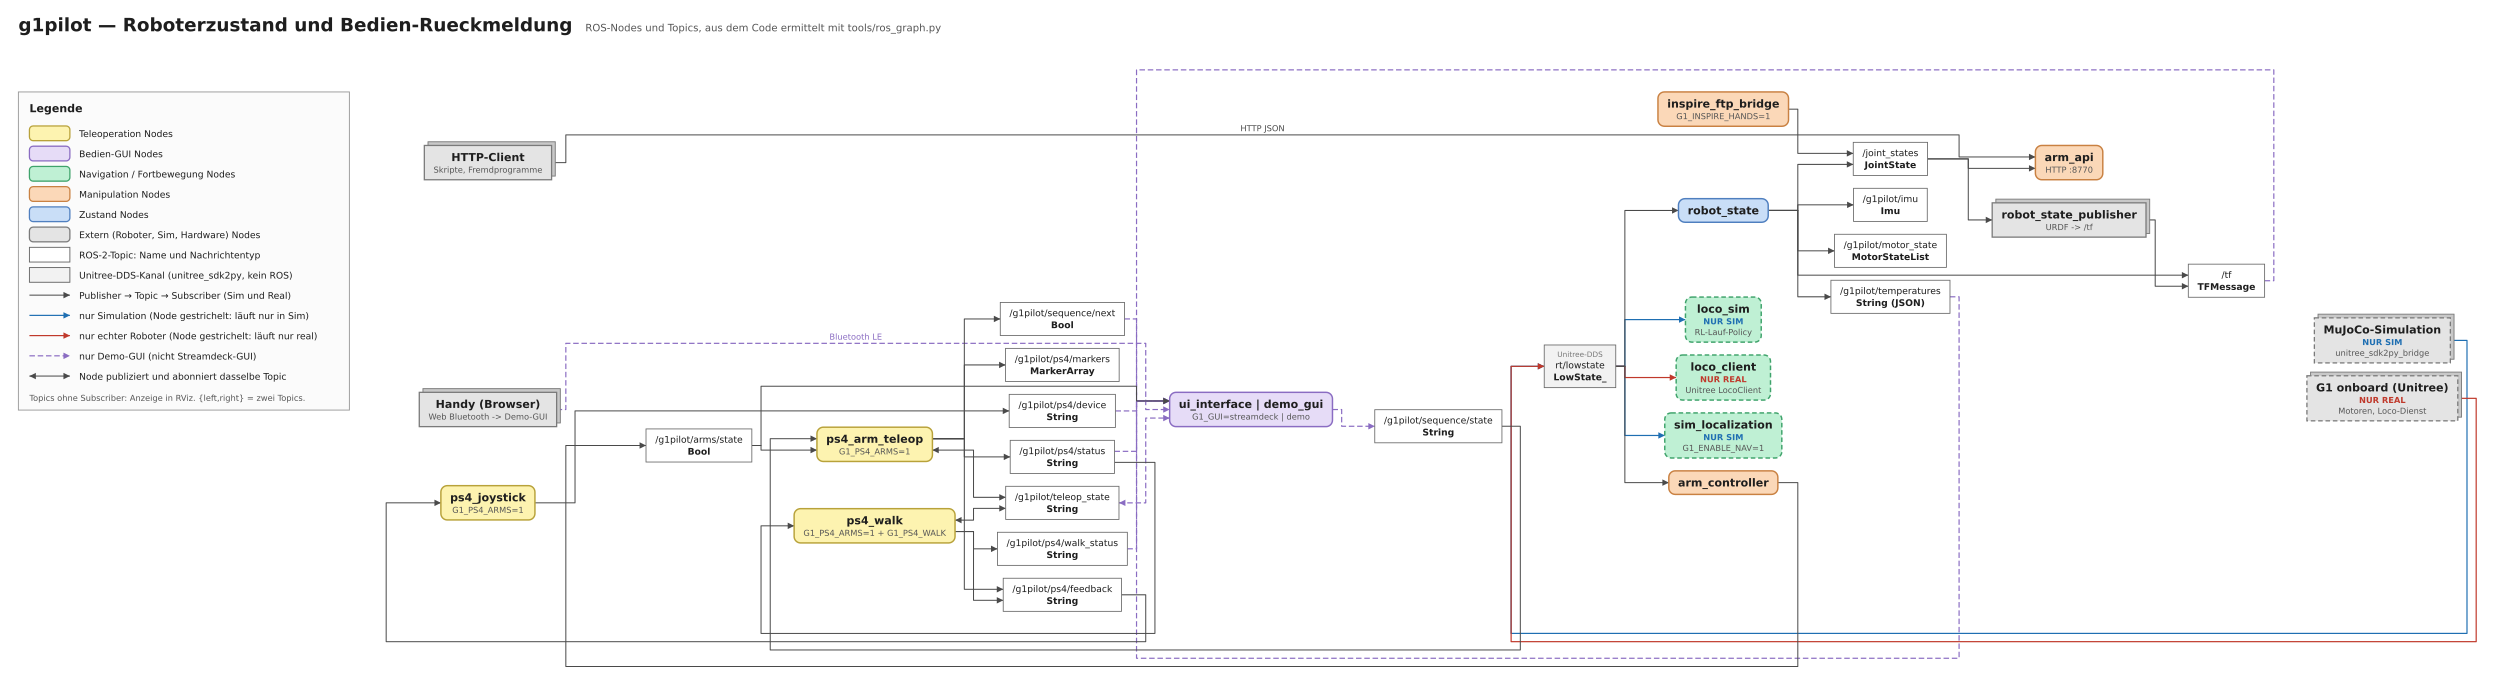
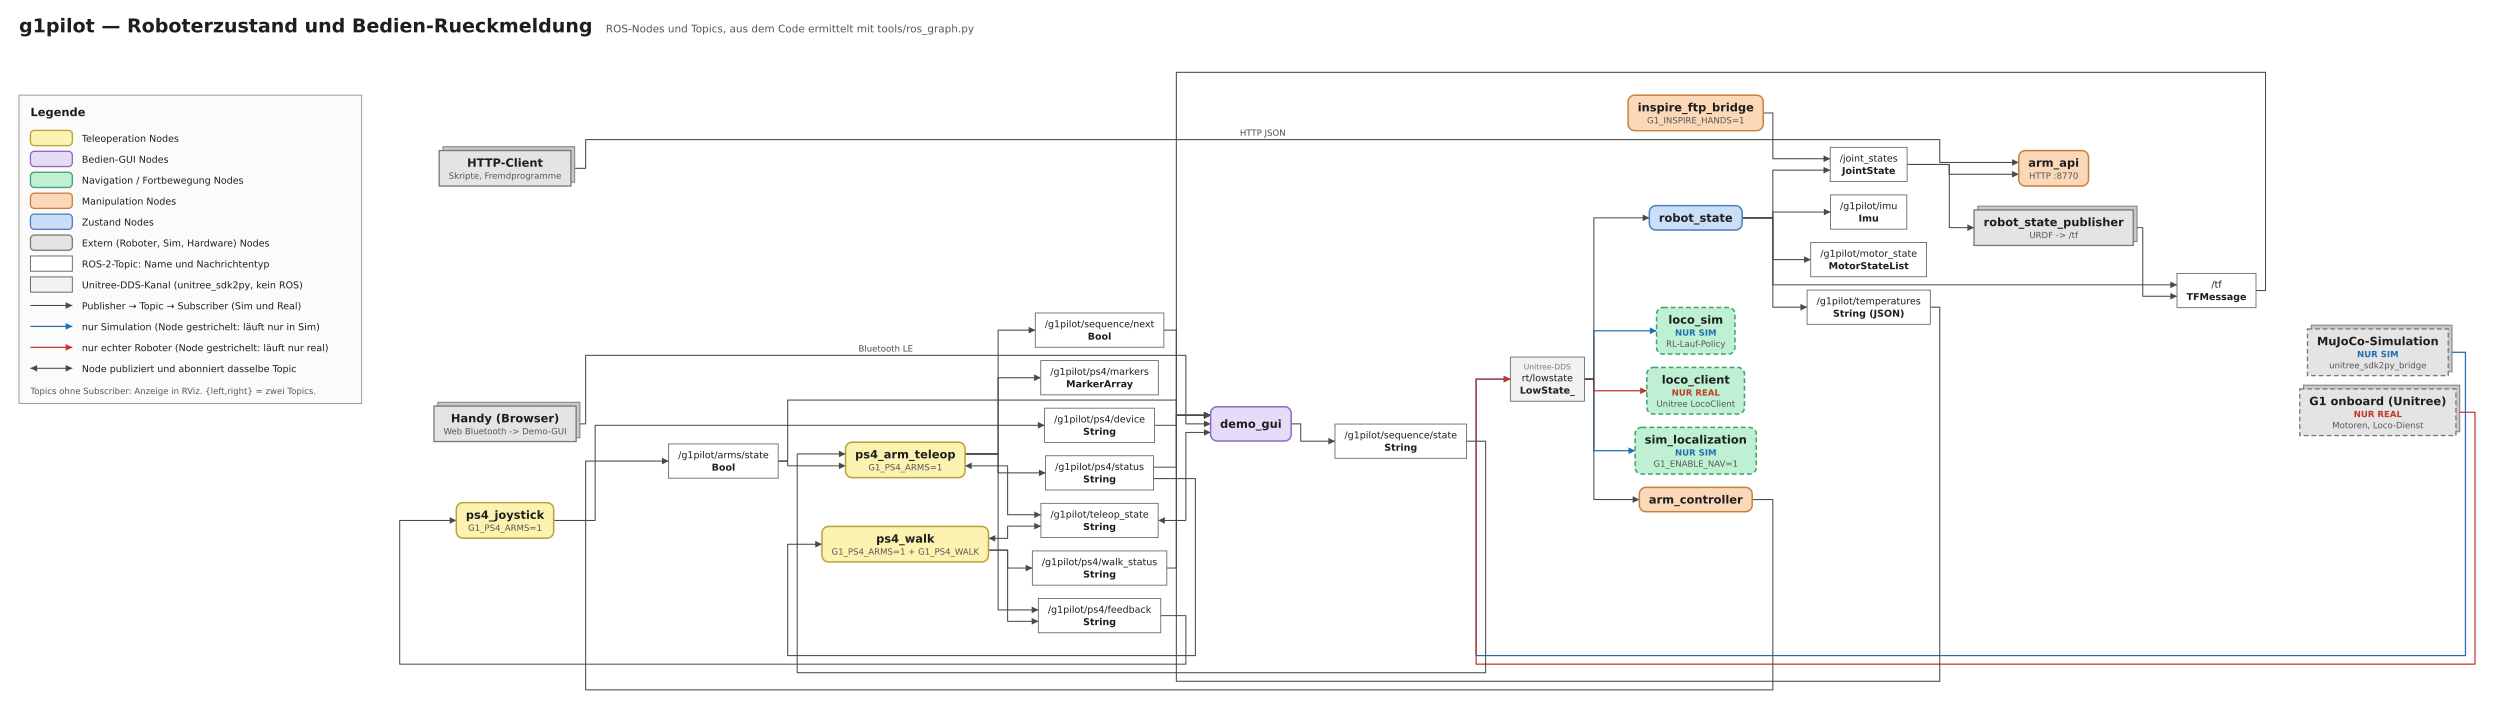
- <svg xmlns="http://www.w3.org/2000/svg" width="2719" height="745" viewBox="0 0 2719 745" font-family="DejaVu Sans, Verdana, Arial, sans-serif">
-   <rect width="2719" height="745" fill="#ffffff" />
+ <svg xmlns="http://www.w3.org/2000/svg" width="2627" height="745" viewBox="0 0 2627 745" font-family="DejaVu Sans, Verdana, Arial, sans-serif">
+   <rect width="2627" height="745" fill="#ffffff" />
  <text x="20.0" y="34.0" font-size="20" font-weight="bold" fill="#1e1e1e" text-anchor="start">g1pilot — Roboterzustand und Bedien-Rueckmeldung</text>
  <text x="636.6" y="34.0" font-size="11" fill="#555555" text-anchor="start">ROS-Nodes und Topics, aus dem Code ermittelt mit tools/ros_graph.py</text>
  <g transform="translate(20,100.0)">
-     <rect x="0" y="0" width="360" height="346" fill="#fbfbfb" stroke="#999999" />
+     <rect x="0" y="0" width="360" height="324" fill="#fbfbfb" stroke="#999999" />
    <text x="12.0" y="22.0" font-size="12" font-weight="bold" fill="#1e1e1e" text-anchor="start">Legende</text>
    <rect x="12" y="37.0" width="44" height="16" rx="4" fill="#fdf3b0" stroke="#b8a23a" stroke-width="1.4" />
    <text x="66.0" y="49.0" font-size="10" fill="#1e1e1e" text-anchor="start">Teleoperation Nodes</text>
    <rect x="12" y="59.0" width="44" height="16" rx="4" fill="#e6dcf7" stroke="#8a6cc2" stroke-width="1.4" />
    <text x="66.0" y="71.0" font-size="10" fill="#1e1e1e" text-anchor="start">Bedien-GUI Nodes</text>
    <rect x="12" y="81.0" width="44" height="16" rx="4" fill="#bff0d4" stroke="#3fa36b" stroke-width="1.4" />
    <text x="66.0" y="93.0" font-size="10" fill="#1e1e1e" text-anchor="start">Navigation / Fortbewegung Nodes</text>
    <rect x="12" y="103.0" width="44" height="16" rx="4" fill="#fbd8b8" stroke="#c98142" stroke-width="1.4" />
    <text x="66.0" y="115.0" font-size="10" fill="#1e1e1e" text-anchor="start">Manipulation Nodes</text>
    <rect x="12" y="125.0" width="44" height="16" rx="4" fill="#c9def7" stroke="#4f7fbf" stroke-width="1.4" />
    <text x="66.0" y="137.0" font-size="10" fill="#1e1e1e" text-anchor="start">Zustand Nodes</text>
    <rect x="12" y="147.0" width="44" height="16" rx="4" fill="#e4e4e4" stroke="#7a7a7a" stroke-width="1.4" />
    <text x="66.0" y="159.0" font-size="10" fill="#1e1e1e" text-anchor="start">Extern (Roboter, Sim, Hardware) Nodes</text>
    <rect x="12" y="169.0" width="44" height="16" fill="#ffffff" stroke="#666666" />
    <text x="66.0" y="181.0" font-size="10" fill="#1e1e1e" text-anchor="start">ROS-2-Topic: Name und Nachrichtentyp</text>
    <rect x="12" y="191.0" width="44" height="16" fill="#f2f2f2" stroke="#666666" />
    <text x="66.0" y="203.0" font-size="10" fill="#1e1e1e" text-anchor="start">Unitree-DDS-Kanal (unitree_sdk2py, kein ROS)</text>
    <path d="M12,221.0 L56,221.0" stroke="#4a4a4a" stroke-width="1.1" />
    <path d="M49.0,217.5 L56.0,221.0 L49.0,224.5 z" fill="#4a4a4a" />
    <text x="66.0" y="225.0" font-size="10" fill="#1e1e1e" text-anchor="start">Publisher → Topic → Subscriber (Sim und Real)</text>
    <path d="M12,243.0 L56,243.0" stroke="#1f6fb2" stroke-width="1.3" />
    <path d="M49.0,239.5 L56.0,243.0 L49.0,246.5 z" fill="#1f6fb2" />
    <text x="66.0" y="247.0" font-size="10" fill="#1e1e1e" text-anchor="start">nur Simulation (Node gestrichelt: läuft nur in Sim)</text>
    <path d="M12,265.0 L56,265.0" stroke="#c0392b" stroke-width="1.3" />
    <path d="M49.0,261.5 L56.0,265.0 L49.0,268.5 z" fill="#c0392b" />
    <text x="66.0" y="269.0" font-size="10" fill="#1e1e1e" text-anchor="start">nur echter Roboter (Node gestrichelt: läuft nur real)</text>
-     <path d="M12,287.0 L56,287.0" stroke="#8a6cc2" stroke-width="1.3" stroke-dasharray="6 3" />
-     <path d="M49.0,283.5 L56.0,287.0 L49.0,290.5 z" fill="#8a6cc2" />
-     <text x="66.0" y="291.0" font-size="10" fill="#1e1e1e" text-anchor="start">nur Demo-GUI (nicht Streamdeck-GUI)</text>
-     <path d="M12,309.0 L56,309.0" stroke="#4a4a4a" stroke-width="1.1" />
-     <path d="M49.0,305.5 L56.0,309.0 L49.0,312.5 z" fill="#4a4a4a" />
-     <path d="M19.0,305.5 L12.0,309.0 L19.0,312.5 z" fill="#4a4a4a" />
-     <text x="66.0" y="313.0" font-size="10" fill="#1e1e1e" text-anchor="start">Node publiziert und abonniert dasselbe Topic</text>
-     <text x="12.0" y="336.0" font-size="9" fill="#555555" text-anchor="start">Topics ohne Subscriber: Anzeige in RViz. {left,right} = zwei Topics.</text>
+     <path d="M12,287.0 L56,287.0" stroke="#4a4a4a" stroke-width="1.1" />
+     <path d="M49.0,283.5 L56.0,287.0 L49.0,290.5 z" fill="#4a4a4a" />
+     <path d="M19.0,283.5 L12.0,287.0 L19.0,290.5 z" fill="#4a4a4a" />
+     <text x="66.0" y="291.0" font-size="10" fill="#1e1e1e" text-anchor="start">Node publiziert und abonniert dasselbe Topic</text>
+     <text x="12.0" y="314.0" font-size="9" fill="#555555" text-anchor="start">Topics ohne Subscriber: Anzeige in RViz. {left,right} = zwei Topics.</text>
  </g>
  <g transform="translate(20,100.0)">
-     <path d="M2443.0,205.3 L2453.0,205.3 L2453.0,-24.0 L1216.1,-24.0 L1216.1,336.1 L1252.1,336.1" fill="none" stroke="#8a6cc2" stroke-width="1.3" stroke-dasharray="6 3" stroke-linejoin="round" />
-     <path d="M1245.1,332.6 L1252.1,336.1 L1245.1,339.6 z" fill="#8a6cc2" />
-     <path d="M2100.7,222.8 L2110.7,222.8 L2110.7,615.9 L1216.1,615.9 L1216.1,336.1 L1252.1,336.1" fill="none" stroke="#8a6cc2" stroke-width="1.3" stroke-dasharray="6 3" stroke-linejoin="round" />
-     <path d="M1245.1,332.6 L1252.1,336.1 L1245.1,339.6 z" fill="#8a6cc2" />
-     <path d="M1193.2,346.9 L1216.1,346.9 L1216.1,336.1 L1252.1,336.1" fill="none" stroke="#8a6cc2" stroke-width="1.3" stroke-dasharray="6 3" stroke-linejoin="round" />
-     <path d="M1245.1,332.6 L1252.1,336.1 L1245.1,339.6 z" fill="#8a6cc2" />
-     <path d="M1192.1,390.9 L1216.1,390.9 L1216.1,336.1 L1252.1,336.1" fill="none" stroke="#8a6cc2" stroke-width="1.3" stroke-dasharray="6 3" stroke-linejoin="round" />
-     <path d="M1245.1,332.6 L1252.1,336.1 L1245.1,339.6 z" fill="#8a6cc2" />
-     <path d="M1206.1,496.9 L1216.1,496.9 L1216.1,336.1 L1252.1,336.1" fill="none" stroke="#8a6cc2" stroke-width="1.3" stroke-dasharray="6 3" stroke-linejoin="round" />
-     <path d="M1245.1,332.6 L1252.1,336.1 L1245.1,339.6 z" fill="#8a6cc2" />
-     <path d="M1197.0,446.9 L1226.1,446.9 L1226.1,354.7 L1252.1,354.7" fill="none" stroke="#8a6cc2" stroke-width="1.3" stroke-dasharray="6 3" stroke-linejoin="round" />
-     <path d="M1245.1,351.2 L1252.1,354.7 L1245.1,358.2 z" fill="#8a6cc2" />
-     <path d="M1204.0,443.4 L1197.0,446.9 L1204.0,450.4 z" fill="#8a6cc2" />
-     <path d="M1203.0,246.9 L1216.1,246.9 L1216.1,336.1 L1252.1,336.1" fill="none" stroke="#8a6cc2" stroke-width="1.3" stroke-dasharray="6 3" stroke-linejoin="round" />
-     <path d="M1245.1,332.6 L1252.1,336.1 L1245.1,339.6 z" fill="#8a6cc2" />
-     <path d="M1429.2,345.4 L1439.2,345.4 L1439.2,363.6 L1475.2,363.6" fill="none" stroke="#8a6cc2" stroke-width="1.3" stroke-dasharray="6 3" stroke-linejoin="round" />
-     <path d="M1468.2,360.1 L1475.2,363.6 L1468.2,367.1 z" fill="#8a6cc2" />
-     <path d="M585.4,345.4 L595.4,345.4 L595.4,273.4 L1226.1,273.4 L1226.1,345.4 L1252.1,345.4" fill="none" stroke="#8a6cc2" stroke-width="1.3" stroke-dasharray="6 3" stroke-linejoin="round" />
-     <path d="M1245.1,341.9 L1252.1,345.4 L1245.1,348.9 z" fill="#8a6cc2" />
-     <text x="910.7" y="269.4" font-size="9" fill="#8a6cc2" text-anchor="middle">Bluetooth LE</text>
-     <path d="M2645.0,270.2 L2663.1,270.2 L2663.1,588.9 L1623.5,588.9 L1623.5,298.4 L1659.5,298.4" fill="none" stroke="#1f6fb2" stroke-width="1.3" stroke-linejoin="round" />
-     <path d="M1652.5,294.9 L1659.5,298.4 L1652.5,301.9 z" fill="#1f6fb2" />
-     <path d="M1737.2,298.4 L1747.2,298.4 L1747.2,247.6 L1813.1,247.6" fill="none" stroke="#1f6fb2" stroke-width="1.3" stroke-linejoin="round" />
-     <path d="M1806.1,244.1 L1813.1,247.6 L1806.1,251.1 z" fill="#1f6fb2" />
-     <path d="M1737.2,298.4 L1747.2,298.4 L1747.2,373.6 L1790.6,373.6" fill="none" stroke="#1f6fb2" stroke-width="1.3" stroke-linejoin="round" />
-     <path d="M1783.6,370.1 L1790.6,373.6 L1783.6,377.1 z" fill="#1f6fb2" />
-     <path d="M2653.1,333.2 L2673.1,333.2 L2673.1,597.9 L1623.5,597.9 L1623.5,298.4 L1659.5,298.4" fill="none" stroke="#c0392b" stroke-width="1.3" stroke-linejoin="round" />
-     <path d="M1652.5,294.9 L1659.5,298.4 L1652.5,301.9 z" fill="#c0392b" />
-     <path d="M1737.2,298.4 L1747.2,298.4 L1747.2,310.6 L1803.0,310.6" fill="none" stroke="#c0392b" stroke-width="1.3" stroke-linejoin="round" />
-     <path d="M1796.0,307.1 L1803.0,310.6 L1796.0,314.1 z" fill="#c0392b" />
-     <path d="M1737.2,298.4 L1747.2,298.4 L1747.2,128.9 L1805.5,128.9" fill="none" stroke="#4a4a4a" stroke-width="1.1" stroke-linejoin="round" />
-     <path d="M1798.5,125.4 L1805.5,128.9 L1798.5,132.4 z" fill="#4a4a4a" />
-     <path d="M1737.2,298.4 L1747.2,298.4 L1747.2,424.9 L1795.0,424.9" fill="none" stroke="#4a4a4a" stroke-width="1.1" stroke-linejoin="round" />
-     <path d="M1788.0,421.4 L1795.0,424.9 L1788.0,428.4 z" fill="#4a4a4a" />
-     <path d="M1903.1,128.9 L1935.3,128.9 L1935.3,78.8 L1995.6,78.8" fill="none" stroke="#4a4a4a" stroke-width="1.1" stroke-linejoin="round" />
-     <path d="M1988.6,75.3 L1995.6,78.8 L1988.6,82.3 z" fill="#4a4a4a" />
-     <path d="M1925.3,18.7 L1935.3,18.7 L1935.3,66.8 L1995.6,66.8" fill="none" stroke="#4a4a4a" stroke-width="1.1" stroke-linejoin="round" />
-     <path d="M1988.6,63.3 L1995.6,66.8 L1988.6,70.3 z" fill="#4a4a4a" />
-     <path d="M2076.4,72.8 L2120.7,72.8 L2120.7,83.1 L2193.7,83.1" fill="none" stroke="#4a4a4a" stroke-width="1.1" stroke-linejoin="round" />
-     <path d="M2186.7,79.6 L2193.7,83.1 L2186.7,86.6 z" fill="#4a4a4a" />
-     <path d="M2076.4,72.8 L2120.7,72.8 L2120.7,139.2 L2146.7,139.2" fill="none" stroke="#4a4a4a" stroke-width="1.1" stroke-linejoin="round" />
-     <path d="M2139.7,135.7 L2146.7,139.2 L2139.7,142.7 z" fill="#4a4a4a" />
-     <path d="M1903.1,128.9 L1935.3,128.9 L1935.3,199.3 L2334.0,199.3 L2334.0,199.3 L2360.0,199.3" fill="none" stroke="#4a4a4a" stroke-width="1.1" stroke-linejoin="round" />
-     <path d="M2353.0,195.8 L2360.0,199.3 L2353.0,202.8 z" fill="#4a4a4a" />
-     <path d="M2314.0,139.2 L2324.0,139.2 L2324.0,211.3 L2360.0,211.3" fill="none" stroke="#4a4a4a" stroke-width="1.1" stroke-linejoin="round" />
-     <path d="M2353.0,207.8 L2360.0,211.3 L2353.0,214.8 z" fill="#4a4a4a" />
-     <path d="M1903.1,128.9 L1935.3,128.9 L1935.3,122.8 L1995.9,122.8" fill="none" stroke="#4a4a4a" stroke-width="1.1" stroke-linejoin="round" />
-     <path d="M1988.9,119.3 L1995.9,122.8 L1988.9,126.3 z" fill="#4a4a4a" />
-     <path d="M1903.1,128.9 L1935.3,128.9 L1935.3,172.8 L1975.2,172.8" fill="none" stroke="#4a4a4a" stroke-width="1.1" stroke-linejoin="round" />
-     <path d="M1968.2,169.3 L1975.2,172.8 L1968.2,176.3 z" fill="#4a4a4a" />
-     <path d="M1903.1,128.9 L1935.3,128.9 L1935.3,222.8 L1971.3,222.8" fill="none" stroke="#4a4a4a" stroke-width="1.1" stroke-linejoin="round" />
-     <path d="M1964.3,219.3 L1971.3,222.8 L1964.3,226.3 z" fill="#4a4a4a" />
-     <path d="M1913.6,424.9 L1935.3,424.9 L1935.3,624.9 L595.4,624.9 L595.4,384.5 L682.6,384.5" fill="none" stroke="#4a4a4a" stroke-width="1.1" stroke-linejoin="round" />
+     <path d="M2552.6,270.2 L2570.7,270.2 L2570.7,588.9 L1531.1,588.9 L1531.1,298.4 L1567.1,298.4" fill="none" stroke="#1f6fb2" stroke-width="1.3" stroke-linejoin="round" />
+     <path d="M1560.1,294.9 L1567.1,298.4 L1560.1,301.9 z" fill="#1f6fb2" />
+     <path d="M1644.8,298.4 L1654.8,298.4 L1654.8,247.6 L1720.7,247.6" fill="none" stroke="#1f6fb2" stroke-width="1.3" stroke-linejoin="round" />
+     <path d="M1713.7,244.1 L1720.7,247.6 L1713.7,251.1 z" fill="#1f6fb2" />
+     <path d="M1644.8,298.4 L1654.8,298.4 L1654.8,373.6 L1698.2,373.6" fill="none" stroke="#1f6fb2" stroke-width="1.3" stroke-linejoin="round" />
+     <path d="M1691.2,370.1 L1698.2,373.6 L1691.2,377.1 z" fill="#1f6fb2" />
+     <path d="M2560.7,333.2 L2580.7,333.2 L2580.7,597.9 L1531.1,597.9 L1531.1,298.4 L1567.1,298.4" fill="none" stroke="#c0392b" stroke-width="1.3" stroke-linejoin="round" />
+     <path d="M1560.1,294.9 L1567.1,298.4 L1560.1,301.9 z" fill="#c0392b" />
+     <path d="M1644.8,298.4 L1654.8,298.4 L1654.8,310.6 L1710.5,310.6" fill="none" stroke="#c0392b" stroke-width="1.3" stroke-linejoin="round" />
+     <path d="M1703.5,307.1 L1710.5,310.6 L1703.5,314.1 z" fill="#c0392b" />
+     <path d="M1644.8,298.4 L1654.8,298.4 L1654.8,128.9 L1713.1,128.9" fill="none" stroke="#4a4a4a" stroke-width="1.1" stroke-linejoin="round" />
+     <path d="M1706.1,125.4 L1713.1,128.9 L1706.1,132.4 z" fill="#4a4a4a" />
+     <path d="M1644.8,298.4 L1654.8,298.4 L1654.8,424.9 L1702.6,424.9" fill="none" stroke="#4a4a4a" stroke-width="1.1" stroke-linejoin="round" />
+     <path d="M1695.6,421.4 L1702.6,424.9 L1695.6,428.4 z" fill="#4a4a4a" />
+     <path d="M1810.6,128.9 L1842.9,128.9 L1842.9,78.8 L1903.2,78.8" fill="none" stroke="#4a4a4a" stroke-width="1.1" stroke-linejoin="round" />
+     <path d="M1896.2,75.3 L1903.2,78.8 L1896.2,82.3 z" fill="#4a4a4a" />
+     <path d="M1832.9,18.7 L1842.9,18.7 L1842.9,66.8 L1903.2,66.8" fill="none" stroke="#4a4a4a" stroke-width="1.1" stroke-linejoin="round" />
+     <path d="M1896.2,63.3 L1903.2,66.8 L1896.2,70.3 z" fill="#4a4a4a" />
+     <path d="M1984.0,72.8 L2028.3,72.8 L2028.3,83.1 L2101.3,83.1" fill="none" stroke="#4a4a4a" stroke-width="1.1" stroke-linejoin="round" />
+     <path d="M2094.3,79.6 L2101.3,83.1 L2094.3,86.6 z" fill="#4a4a4a" />
+     <path d="M1984.0,72.8 L2028.3,72.8 L2028.3,139.2 L2054.3,139.2" fill="none" stroke="#4a4a4a" stroke-width="1.1" stroke-linejoin="round" />
+     <path d="M2047.3,135.7 L2054.3,139.2 L2047.3,142.7 z" fill="#4a4a4a" />
+     <path d="M1810.6,128.9 L1842.9,128.9 L1842.9,199.3 L2241.6,199.3 L2241.6,199.3 L2267.6,199.3" fill="none" stroke="#4a4a4a" stroke-width="1.1" stroke-linejoin="round" />
+     <path d="M2260.6,195.8 L2267.6,199.3 L2260.6,202.8 z" fill="#4a4a4a" />
+     <path d="M2221.6,139.2 L2231.6,139.2 L2231.6,211.3 L2267.6,211.3" fill="none" stroke="#4a4a4a" stroke-width="1.1" stroke-linejoin="round" />
+     <path d="M2260.6,207.8 L2267.6,211.3 L2260.6,214.8 z" fill="#4a4a4a" />
+     <path d="M2350.6,205.3 L2360.6,205.3 L2360.6,-24.0 L1216.1,-24.0 L1216.1,336.4 L1252.1,336.4" fill="none" stroke="#4a4a4a" stroke-width="1.1" stroke-linejoin="round" />
+     <path d="M1245.1,332.9 L1252.1,336.4 L1245.1,339.9 z" fill="#4a4a4a" />
+     <path d="M1810.6,128.9 L1842.9,128.9 L1842.9,122.8 L1903.5,122.8" fill="none" stroke="#4a4a4a" stroke-width="1.1" stroke-linejoin="round" />
+     <path d="M1896.5,119.3 L1903.5,122.8 L1896.5,126.3 z" fill="#4a4a4a" />
+     <path d="M1810.6,128.9 L1842.9,128.9 L1842.9,172.8 L1882.7,172.8" fill="none" stroke="#4a4a4a" stroke-width="1.1" stroke-linejoin="round" />
+     <path d="M1875.7,169.3 L1882.7,172.8 L1875.7,176.3 z" fill="#4a4a4a" />
+     <path d="M1810.6,128.9 L1842.9,128.9 L1842.9,222.8 L1878.9,222.8" fill="none" stroke="#4a4a4a" stroke-width="1.1" stroke-linejoin="round" />
+     <path d="M1871.9,219.3 L1878.9,222.8 L1871.9,226.3 z" fill="#4a4a4a" />
+     <path d="M2008.3,222.8 L2018.3,222.8 L2018.3,615.9 L1216.1,615.9 L1216.1,336.4 L1252.1,336.4" fill="none" stroke="#4a4a4a" stroke-width="1.1" stroke-linejoin="round" />
+     <path d="M1245.1,332.9 L1252.1,336.4 L1245.1,339.9 z" fill="#4a4a4a" />
+     <path d="M1821.2,424.9 L1842.9,424.9 L1842.9,624.9 L595.4,624.9 L595.4,384.5 L682.6,384.5" fill="none" stroke="#4a4a4a" stroke-width="1.1" stroke-linejoin="round" />
    <path d="M675.6,381.0 L682.6,384.5 L675.6,388.0 z" fill="#4a4a4a" />
    <path d="M797.7,384.5 L807.7,384.5 L807.7,389.5 L868.5,389.5" fill="none" stroke="#4a4a4a" stroke-width="1.1" stroke-linejoin="round" />
    <path d="M861.5,386.0 L868.5,389.5 L861.5,393.0 z" fill="#4a4a4a" />
-     <path d="M797.7,384.5 L807.7,384.5 L807.7,320.1 L1216.1,320.1 L1216.1,336.1 L1252.1,336.1" fill="none" stroke="#4a4a4a" stroke-width="1.1" stroke-linejoin="round" />
-     <path d="M1245.1,332.6 L1252.1,336.1 L1245.1,339.6 z" fill="#4a4a4a" />
-     <path d="M994.0,377.1 L1028.8,377.1 L1028.8,540.9 L1071.1,540.9" fill="none" stroke="#4a4a4a" stroke-width="1.1" stroke-linejoin="round" />
+     <path d="M797.7,384.5 L807.7,384.5 L807.7,320.4 L1216.1,320.4 L1216.1,336.4 L1252.1,336.4" fill="none" stroke="#4a4a4a" stroke-width="1.1" stroke-linejoin="round" />
+     <path d="M1245.1,332.9 L1252.1,336.4 L1245.1,339.9 z" fill="#4a4a4a" />
+     <path d="M994.0,377.0 L1028.8,377.0 L1028.8,540.9 L1071.1,540.9" fill="none" stroke="#4a4a4a" stroke-width="1.1" stroke-linejoin="round" />
    <path d="M1064.1,537.4 L1071.1,540.9 L1064.1,544.4 z" fill="#4a4a4a" />
    <path d="M1018.8,478.1 L1038.8,478.1 L1038.8,552.9 L1071.1,552.9" fill="none" stroke="#4a4a4a" stroke-width="1.1" stroke-linejoin="round" />
    <path d="M1064.1,549.4 L1071.1,552.9 L1064.1,556.4 z" fill="#4a4a4a" />
    <path d="M1199.7,546.9 L1226.1,546.9 L1226.1,597.9 L400.0,597.9 L400.0,446.9 L459.5,446.9" fill="none" stroke="#4a4a4a" stroke-width="1.1" stroke-linejoin="round" />
    <path d="M452.5,443.4 L459.5,446.9 L452.5,450.4 z" fill="#4a4a4a" />
    <path d="M561.9,446.9 L605.4,446.9 L605.4,346.9 L1038.8,346.9 L1038.8,346.9 L1077.6,346.9" fill="none" stroke="#4a4a4a" stroke-width="1.1" stroke-linejoin="round" />
    <path d="M1070.6,343.4 L1077.6,346.9 L1070.6,350.4 z" fill="#4a4a4a" />
-     <path d="M994.0,377.1 L1028.8,377.1 L1028.8,396.9 L1078.7,396.9" fill="none" stroke="#4a4a4a" stroke-width="1.1" stroke-linejoin="round" />
+     <path d="M1193.2,346.9 L1216.1,346.9 L1216.1,336.4 L1252.1,336.4" fill="none" stroke="#4a4a4a" stroke-width="1.1" stroke-linejoin="round" />
+     <path d="M1245.1,332.9 L1252.1,336.4 L1245.1,339.9 z" fill="#4a4a4a" />
+     <path d="M994.0,377.0 L1028.8,377.0 L1028.8,396.9 L1078.7,396.9" fill="none" stroke="#4a4a4a" stroke-width="1.1" stroke-linejoin="round" />
    <path d="M1071.7,393.4 L1078.7,396.9 L1071.7,400.4 z" fill="#4a4a4a" />
    <path d="M1192.1,402.9 L1236.1,402.9 L1236.1,588.9 L807.7,588.9 L807.7,471.9 L843.7,471.9" fill="none" stroke="#4a4a4a" stroke-width="1.1" stroke-linejoin="round" />
    <path d="M836.7,468.4 L843.7,471.9 L836.7,475.4 z" fill="#4a4a4a" />
+     <path d="M1192.1,390.9 L1216.1,390.9 L1216.1,336.4 L1252.1,336.4" fill="none" stroke="#4a4a4a" stroke-width="1.1" stroke-linejoin="round" />
+     <path d="M1245.1,332.9 L1252.1,336.4 L1245.1,339.9 z" fill="#4a4a4a" />
    <path d="M1018.8,478.1 L1038.8,478.1 L1038.8,496.9 L1064.8,496.9" fill="none" stroke="#4a4a4a" stroke-width="1.1" stroke-linejoin="round" />
    <path d="M1057.8,493.4 L1064.8,496.9 L1057.8,500.4 z" fill="#4a4a4a" />
-     <path d="M994.0,377.1 L1028.8,377.1 L1028.8,296.9 L1073.6,296.9" fill="none" stroke="#4a4a4a" stroke-width="1.1" stroke-linejoin="round" />
+     <path d="M1206.1,496.9 L1216.1,496.9 L1216.1,336.4 L1252.1,336.4" fill="none" stroke="#4a4a4a" stroke-width="1.1" stroke-linejoin="round" />
+     <path d="M1245.1,332.9 L1252.1,336.4 L1245.1,339.9 z" fill="#4a4a4a" />
+     <path d="M994.0,377.0 L1028.8,377.0 L1028.8,296.9 L1073.6,296.9" fill="none" stroke="#4a4a4a" stroke-width="1.1" stroke-linejoin="round" />
    <path d="M1066.6,293.4 L1073.6,296.9 L1066.6,300.4 z" fill="#4a4a4a" />
+     <path d="M1197.0,446.9 L1226.1,446.9 L1226.1,354.4 L1252.1,354.4" fill="none" stroke="#4a4a4a" stroke-width="1.1" stroke-linejoin="round" />
+     <path d="M1245.1,350.9 L1252.1,354.4 L1245.1,357.9 z" fill="#4a4a4a" />
+     <path d="M1204.0,443.4 L1197.0,446.9 L1204.0,450.4 z" fill="#4a4a4a" />
    <path d="M994.0,389.5 L1038.8,389.5 L1038.8,440.9 L1073.8,440.9" fill="none" stroke="#4a4a4a" stroke-width="1.1" stroke-linejoin="round" />
    <path d="M1066.8,437.4 L1073.8,440.9 L1066.8,444.4 z" fill="#4a4a4a" />
    <path d="M1001.0,386.0 L994.0,389.5 L1001.0,393.0 z" fill="#4a4a4a" />
    <path d="M1018.8,465.7 L1038.8,465.7 L1038.8,452.9 L1073.8,452.9" fill="none" stroke="#4a4a4a" stroke-width="1.1" stroke-linejoin="round" />
    <path d="M1066.8,449.4 L1073.8,452.9 L1066.8,456.4 z" fill="#4a4a4a" />
    <path d="M1025.8,462.2 L1018.8,465.7 L1025.8,469.2 z" fill="#4a4a4a" />
-     <path d="M994.0,377.1 L1028.8,377.1 L1028.8,246.9 L1067.9,246.9" fill="none" stroke="#4a4a4a" stroke-width="1.1" stroke-linejoin="round" />
+     <path d="M994.0,377.0 L1028.8,377.0 L1028.8,246.9 L1067.9,246.9" fill="none" stroke="#4a4a4a" stroke-width="1.1" stroke-linejoin="round" />
    <path d="M1060.9,243.4 L1067.9,246.9 L1060.9,250.4 z" fill="#4a4a4a" />
-     <path d="M1613.5,363.6 L1633.5,363.6 L1633.5,606.9 L817.7,606.9 L817.7,377.1 L868.5,377.1" fill="none" stroke="#4a4a4a" stroke-width="1.1" stroke-linejoin="round" />
-     <path d="M861.5,373.6 L868.5,377.1 L861.5,380.6 z" fill="#4a4a4a" />
-     <path d="M579.9,76.9 L595.4,76.9 L595.4,46.7 L2110.7,46.7 L2110.7,70.7 L2193.7,70.7" fill="none" stroke="#4a4a4a" stroke-width="1.1" stroke-linejoin="round" />
-     <path d="M2186.7,67.2 L2193.7,70.7 L2186.7,74.2 z" fill="#4a4a4a" />
-     <text x="1353.1" y="42.7" font-size="9" fill="#4a4a4a" text-anchor="middle">HTTP JSON</text>
+     <path d="M1203.0,246.9 L1216.1,246.9 L1216.1,336.4 L1252.1,336.4" fill="none" stroke="#4a4a4a" stroke-width="1.1" stroke-linejoin="round" />
+     <path d="M1245.1,332.9 L1252.1,336.4 L1245.1,339.9 z" fill="#4a4a4a" />
+     <path d="M1336.8,345.4 L1346.8,345.4 L1346.8,363.6 L1382.8,363.6" fill="none" stroke="#4a4a4a" stroke-width="1.1" stroke-linejoin="round" />
+     <path d="M1375.8,360.1 L1382.8,363.6 L1375.8,367.1 z" fill="#4a4a4a" />
+     <path d="M1521.1,363.6 L1541.1,363.6 L1541.1,606.9 L817.7,606.9 L817.7,377.0 L868.5,377.0" fill="none" stroke="#4a4a4a" stroke-width="1.1" stroke-linejoin="round" />
+     <path d="M861.5,373.5 L868.5,377.0 L861.5,380.5 z" fill="#4a4a4a" />
+     <path d="M585.4,345.4 L595.4,345.4 L595.4,273.4 L1226.1,273.4 L1226.1,345.4 L1252.1,345.4" fill="none" stroke="#4a4a4a" stroke-width="1.1" stroke-linejoin="round" />
+     <path d="M1245.1,341.9 L1252.1,345.4 L1245.1,348.9 z" fill="#4a4a4a" />
+     <text x="910.7" y="269.4" font-size="9" fill="#4a4a4a" text-anchor="middle">Bluetooth LE</text>
+     <path d="M579.9,76.9 L595.4,76.9 L595.4,46.7 L2018.3,46.7 L2018.3,70.7 L2101.3,70.7" fill="none" stroke="#4a4a4a" stroke-width="1.1" stroke-linejoin="round" />
+     <path d="M2094.3,67.2 L2101.3,70.7 L2094.3,74.2 z" fill="#4a4a4a" />
+     <text x="1306.9" y="42.7" font-size="9" fill="#4a4a4a" text-anchor="middle">HTTP JSON</text>
    <rect x="459.5" y="428.2" width="102.3" height="37.3" rx="7" fill="#fdf3b0" stroke="#b8a23a" stroke-width="1.6" />
    <text x="510.7" y="445.2" font-size="12" font-weight="bold" fill="#1e1e1e" text-anchor="middle">ps4_joystick</text>
    <text x="510.7" y="457.8" font-size="9" fill="#555555" text-anchor="middle">G1_PS4_ARMS=1</text>
    <rect x="868.5" y="364.6" width="125.6" height="37.3" rx="7" fill="#fdf3b0" stroke="#b8a23a" stroke-width="1.6" />
    <text x="931.3" y="381.6" font-size="12" font-weight="bold" fill="#1e1e1e" text-anchor="middle">ps4_arm_teleop</text>
    <text x="931.3" y="394.2" font-size="9" fill="#555555" text-anchor="middle">G1_PS4_ARMS=1</text>
    <rect x="843.7" y="453.2" width="175.0" height="37.3" rx="7" fill="#fdf3b0" stroke="#b8a23a" stroke-width="1.6" />
    <text x="931.3" y="470.2" font-size="12" font-weight="bold" fill="#1e1e1e" text-anchor="middle">ps4_walk</text>
    <text x="931.3" y="482.8" font-size="9" fill="#555555" text-anchor="middle">G1_PS4_ARMS=1 + G1_PS4_WALK</text>
-     <rect x="1252.1" y="326.7" width="177.1" height="37.3" rx="7" fill="#e6dcf7" stroke="#8a6cc2" stroke-width="1.6" />
-     <text x="1340.6" y="343.7" font-size="12" font-weight="bold" fill="#1e1e1e" text-anchor="middle">ui_interface | demo_gui</text>
-     <text x="1340.6" y="356.3" font-size="9" fill="#555555" text-anchor="middle">G1_GUI=streamdeck | demo</text>
-     <rect x="1805.5" y="116.1" width="97.6" height="25.6" rx="7" fill="#c9def7" stroke="#4f7fbf" stroke-width="1.6" />
-     <text x="1854.3" y="133.1" font-size="12" font-weight="bold" fill="#1e1e1e" text-anchor="middle">robot_state</text>
-     <rect x="1795.0" y="412.1" width="118.6" height="25.6" rx="7" fill="#fbd8b8" stroke="#c98142" stroke-width="1.6" />
-     <text x="1854.3" y="429.1" font-size="12" font-weight="bold" fill="#1e1e1e" text-anchor="middle">arm_controller</text>
-     <rect x="2193.7" y="58.2" width="73.3" height="37.3" rx="7" fill="#fbd8b8" stroke="#c98142" stroke-width="1.6" />
-     <text x="2230.4" y="75.2" font-size="12" font-weight="bold" fill="#1e1e1e" text-anchor="middle">arm_api</text>
-     <text x="2230.4" y="87.8" font-size="9" fill="#555555" text-anchor="middle">HTTP :8770</text>
-     <rect x="1783.2" y="0.0" width="142.0" height="37.3" rx="7" fill="#fbd8b8" stroke="#c98142" stroke-width="1.6" />
-     <text x="1854.3" y="17.0" font-size="12" font-weight="bold" fill="#1e1e1e" text-anchor="middle">inspire_ftp_bridge</text>
-     <text x="1854.3" y="29.6" font-size="9" fill="#555555" text-anchor="middle">G1_INSPIRE_HANDS=1</text>
-     <rect x="1813.1" y="223.1" width="82.4" height="49.0" rx="7" fill="#bff0d4" stroke="#3fa36b" stroke-width="1.6" stroke-dasharray="5 3" />
-     <text x="1854.3" y="240.1" font-size="12" font-weight="bold" fill="#1e1e1e" text-anchor="middle">loco_sim</text>
-     <text x="1854.3" y="252.7" font-size="9" font-weight="bold" fill="#1f6fb2" text-anchor="middle">NUR SIM</text>
-     <text x="1854.3" y="264.4" font-size="9" fill="#555555" text-anchor="middle">RL-Lauf-Policy</text>
-     <rect x="1803.0" y="286.1" width="102.6" height="49.0" rx="7" fill="#bff0d4" stroke="#3fa36b" stroke-width="1.6" stroke-dasharray="5 3" />
-     <text x="1854.3" y="303.1" font-size="12" font-weight="bold" fill="#1e1e1e" text-anchor="middle">loco_client</text>
-     <text x="1854.3" y="315.7" font-size="9" font-weight="bold" fill="#c0392b" text-anchor="middle">NUR REAL</text>
-     <text x="1854.3" y="327.4" font-size="9" fill="#555555" text-anchor="middle">Unitree LocoClient</text>
-     <rect x="1790.6" y="349.1" width="127.3" height="49.0" rx="7" fill="#bff0d4" stroke="#3fa36b" stroke-width="1.6" stroke-dasharray="5 3" />
-     <text x="1854.3" y="366.1" font-size="12" font-weight="bold" fill="#1e1e1e" text-anchor="middle">sim_localization</text>
-     <text x="1854.3" y="378.7" font-size="9" font-weight="bold" fill="#1f6fb2" text-anchor="middle">NUR SIM</text>
-     <text x="1854.3" y="390.4" font-size="9" fill="#555555" text-anchor="middle">G1_ENABLE_NAV=1</text>
-     <rect x="2501.1" y="241.7" width="147.9" height="49.0" fill="#c8c8c8" stroke="#7a7a7a" />
-     <rect x="2497.1" y="245.7" width="147.9" height="49.0" fill="#e4e4e4" stroke="#7a7a7a" stroke-width="1.4" stroke-dasharray="5 3" />
-     <text x="2571.0" y="262.7" font-size="12" font-weight="bold" fill="#1e1e1e" text-anchor="middle">MuJoCo-Simulation</text>
-     <text x="2571.0" y="275.3" font-size="9" font-weight="bold" fill="#1f6fb2" text-anchor="middle">NUR SIM</text>
-     <text x="2571.0" y="287.0" font-size="9" fill="#555555" text-anchor="middle">unitree_sdk2py_bridge</text>
-     <rect x="2493.0" y="304.7" width="164.1" height="49.0" fill="#c8c8c8" stroke="#7a7a7a" />
-     <rect x="2489.0" y="308.7" width="164.1" height="49.0" fill="#e4e4e4" stroke="#7a7a7a" stroke-width="1.4" stroke-dasharray="5 3" />
-     <text x="2571.0" y="325.7" font-size="12" font-weight="bold" fill="#1e1e1e" text-anchor="middle">G1 onboard (Unitree)</text>
-     <text x="2571.0" y="338.3" font-size="9" font-weight="bold" fill="#c0392b" text-anchor="middle">NUR REAL</text>
-     <text x="2571.0" y="350.0" font-size="9" fill="#555555" text-anchor="middle">Motoren, Loco-Dienst</text>
-     <rect x="2150.7" y="116.6" width="167.3" height="37.3" fill="#c8c8c8" stroke="#7a7a7a" />
-     <rect x="2146.7" y="120.6" width="167.3" height="37.3" fill="#e4e4e4" stroke="#7a7a7a" stroke-width="1.4" />
-     <text x="2230.4" y="137.6" font-size="12" font-weight="bold" fill="#1e1e1e" text-anchor="middle">robot_state_publisher</text>
-     <text x="2230.4" y="150.2" font-size="9" fill="#555555" text-anchor="middle">URDF -&gt; /tf</text>
+     <rect x="1252.1" y="327.4" width="84.7" height="36.0" rx="7" fill="#e6dcf7" stroke="#8a6cc2" stroke-width="1.6" />
+     <text x="1294.4" y="349.6" font-size="12" font-weight="bold" fill="#1e1e1e" text-anchor="middle">demo_gui</text>
+     <rect x="1713.1" y="116.1" width="97.6" height="25.6" rx="7" fill="#c9def7" stroke="#4f7fbf" stroke-width="1.6" />
+     <text x="1761.9" y="133.1" font-size="12" font-weight="bold" fill="#1e1e1e" text-anchor="middle">robot_state</text>
+     <rect x="1702.6" y="412.1" width="118.6" height="25.6" rx="7" fill="#fbd8b8" stroke="#c98142" stroke-width="1.6" />
+     <text x="1761.9" y="429.1" font-size="12" font-weight="bold" fill="#1e1e1e" text-anchor="middle">arm_controller</text>
+     <rect x="2101.3" y="58.2" width="73.3" height="37.3" rx="7" fill="#fbd8b8" stroke="#c98142" stroke-width="1.6" />
+     <text x="2138.0" y="75.2" font-size="12" font-weight="bold" fill="#1e1e1e" text-anchor="middle">arm_api</text>
+     <text x="2138.0" y="87.8" font-size="9" fill="#555555" text-anchor="middle">HTTP :8770</text>
+     <rect x="1690.8" y="0.0" width="142.0" height="37.3" rx="7" fill="#fbd8b8" stroke="#c98142" stroke-width="1.6" />
+     <text x="1761.9" y="17.0" font-size="12" font-weight="bold" fill="#1e1e1e" text-anchor="middle">inspire_ftp_bridge</text>
+     <text x="1761.9" y="29.6" font-size="9" fill="#555555" text-anchor="middle">G1_INSPIRE_HANDS=1</text>
+     <rect x="1720.7" y="223.1" width="82.4" height="49.0" rx="7" fill="#bff0d4" stroke="#3fa36b" stroke-width="1.6" stroke-dasharray="5 3" />
+     <text x="1761.9" y="240.1" font-size="12" font-weight="bold" fill="#1e1e1e" text-anchor="middle">loco_sim</text>
+     <text x="1761.9" y="252.7" font-size="9" font-weight="bold" fill="#1f6fb2" text-anchor="middle">NUR SIM</text>
+     <text x="1761.9" y="264.4" font-size="9" fill="#555555" text-anchor="middle">RL-Lauf-Policy</text>
+     <rect x="1710.5" y="286.1" width="102.6" height="49.0" rx="7" fill="#bff0d4" stroke="#3fa36b" stroke-width="1.6" stroke-dasharray="5 3" />
+     <text x="1761.9" y="303.1" font-size="12" font-weight="bold" fill="#1e1e1e" text-anchor="middle">loco_client</text>
+     <text x="1761.9" y="315.7" font-size="9" font-weight="bold" fill="#c0392b" text-anchor="middle">NUR REAL</text>
+     <text x="1761.9" y="327.4" font-size="9" fill="#555555" text-anchor="middle">Unitree LocoClient</text>
+     <rect x="1698.2" y="349.1" width="127.3" height="49.0" rx="7" fill="#bff0d4" stroke="#3fa36b" stroke-width="1.6" stroke-dasharray="5 3" />
+     <text x="1761.9" y="366.1" font-size="12" font-weight="bold" fill="#1e1e1e" text-anchor="middle">sim_localization</text>
+     <text x="1761.9" y="378.7" font-size="9" font-weight="bold" fill="#1f6fb2" text-anchor="middle">NUR SIM</text>
+     <text x="1761.9" y="390.4" font-size="9" fill="#555555" text-anchor="middle">G1_ENABLE_NAV=1</text>
+     <rect x="2408.7" y="241.7" width="147.9" height="49.0" fill="#c8c8c8" stroke="#7a7a7a" />
+     <rect x="2404.7" y="245.7" width="147.9" height="49.0" fill="#e4e4e4" stroke="#7a7a7a" stroke-width="1.4" stroke-dasharray="5 3" />
+     <text x="2478.6" y="262.7" font-size="12" font-weight="bold" fill="#1e1e1e" text-anchor="middle">MuJoCo-Simulation</text>
+     <text x="2478.6" y="275.3" font-size="9" font-weight="bold" fill="#1f6fb2" text-anchor="middle">NUR SIM</text>
+     <text x="2478.6" y="287.0" font-size="9" fill="#555555" text-anchor="middle">unitree_sdk2py_bridge</text>
+     <rect x="2400.6" y="304.7" width="164.1" height="49.0" fill="#c8c8c8" stroke="#7a7a7a" />
+     <rect x="2396.6" y="308.7" width="164.1" height="49.0" fill="#e4e4e4" stroke="#7a7a7a" stroke-width="1.4" stroke-dasharray="5 3" />
+     <text x="2478.6" y="325.7" font-size="12" font-weight="bold" fill="#1e1e1e" text-anchor="middle">G1 onboard (Unitree)</text>
+     <text x="2478.6" y="338.3" font-size="9" font-weight="bold" fill="#c0392b" text-anchor="middle">NUR REAL</text>
+     <text x="2478.6" y="350.0" font-size="9" fill="#555555" text-anchor="middle">Motoren, Loco-Dienst</text>
+     <rect x="2058.3" y="116.6" width="167.3" height="37.3" fill="#c8c8c8" stroke="#7a7a7a" />
+     <rect x="2054.3" y="120.6" width="167.3" height="37.3" fill="#e4e4e4" stroke="#7a7a7a" stroke-width="1.4" />
+     <text x="2138.0" y="137.6" font-size="12" font-weight="bold" fill="#1e1e1e" text-anchor="middle">robot_state_publisher</text>
+     <text x="2138.0" y="150.2" font-size="9" fill="#555555" text-anchor="middle">URDF -&gt; /tf</text>
    <rect x="440.0" y="322.7" width="149.4" height="37.3" fill="#c8c8c8" stroke="#7a7a7a" />
    <rect x="436.0" y="326.7" width="149.4" height="37.3" fill="#e4e4e4" stroke="#7a7a7a" stroke-width="1.4" />
    <text x="510.7" y="343.7" font-size="12" font-weight="bold" fill="#1e1e1e" text-anchor="middle">Handy (Browser)</text>
    <text x="510.7" y="356.3" font-size="9" fill="#555555" text-anchor="middle">Web Bluetooth -&gt; Demo-GUI</text>
    <rect x="445.5" y="54.2" width="138.4" height="37.3" fill="#c8c8c8" stroke="#7a7a7a" />
    <rect x="441.5" y="58.2" width="138.4" height="37.3" fill="#e4e4e4" stroke="#7a7a7a" stroke-width="1.4" />
    <text x="510.7" y="75.2" font-size="12" font-weight="bold" fill="#1e1e1e" text-anchor="middle">HTTP-Client</text>
    <text x="510.7" y="87.8" font-size="9" fill="#555555" text-anchor="middle">Skripte, Fremdprogramme</text>
-     <rect x="1659.5" y="275.2" width="77.8" height="46.4" fill="#f2f2f2" stroke="#666666" stroke-width="0.9" />
-     <text x="1698.4" y="288.2" font-size="8" fill="#777777" text-anchor="middle">Unitree-DDS</text>
-     <text x="1698.4" y="300.6" font-size="10" fill="#1e1e1e" text-anchor="middle">rt/lowstate</text>
-     <text x="1698.4" y="313.6" font-size="10" font-weight="bold" fill="#1e1e1e" text-anchor="middle">LowState_</text>
-     <rect x="1995.6" y="54.8" width="80.8" height="36.0" fill="#ffffff" stroke="#666666" stroke-width="0.9" />
-     <text x="2036.0" y="69.8" font-size="10" fill="#1e1e1e" text-anchor="middle">/joint_states</text>
-     <text x="2036.0" y="82.8" font-size="10" font-weight="bold" fill="#1e1e1e" text-anchor="middle">JointState</text>
-     <rect x="2360.0" y="187.3" width="83.0" height="36.0" fill="#ffffff" stroke="#666666" stroke-width="0.9" />
-     <text x="2401.5" y="202.3" font-size="10" fill="#1e1e1e" text-anchor="middle">/tf</text>
-     <text x="2401.5" y="215.3" font-size="10" font-weight="bold" fill="#1e1e1e" text-anchor="middle">TFMessage</text>
-     <rect x="1995.9" y="104.8" width="80.2" height="36.0" fill="#ffffff" stroke="#666666" stroke-width="0.9" />
-     <text x="2036.0" y="119.8" font-size="10" fill="#1e1e1e" text-anchor="middle">/g1pilot/imu</text>
-     <text x="2036.0" y="132.8" font-size="10" font-weight="bold" fill="#1e1e1e" text-anchor="middle">Imu</text>
-     <rect x="1975.2" y="154.8" width="121.7" height="36.0" fill="#ffffff" stroke="#666666" stroke-width="0.9" />
-     <text x="2036.0" y="169.8" font-size="10" fill="#1e1e1e" text-anchor="middle">/g1pilot/motor_state</text>
-     <text x="2036.0" y="182.8" font-size="10" font-weight="bold" fill="#1e1e1e" text-anchor="middle">MotorStateList</text>
-     <rect x="1971.3" y="204.8" width="129.5" height="36.0" fill="#ffffff" stroke="#666666" stroke-width="0.9" />
-     <text x="2036.0" y="219.8" font-size="10" fill="#1e1e1e" text-anchor="middle">/g1pilot/temperatures</text>
-     <text x="2036.0" y="232.8" font-size="10" font-weight="bold" fill="#1e1e1e" text-anchor="middle">String (JSON)</text>
+     <rect x="1567.1" y="275.2" width="77.8" height="46.4" fill="#f2f2f2" stroke="#666666" stroke-width="0.9" />
+     <text x="1605.9" y="288.2" font-size="8" fill="#777777" text-anchor="middle">Unitree-DDS</text>
+     <text x="1605.9" y="300.6" font-size="10" fill="#1e1e1e" text-anchor="middle">rt/lowstate</text>
+     <text x="1605.9" y="313.6" font-size="10" font-weight="bold" fill="#1e1e1e" text-anchor="middle">LowState_</text>
+     <rect x="1903.2" y="54.8" width="80.8" height="36.0" fill="#ffffff" stroke="#666666" stroke-width="0.9" />
+     <text x="1943.6" y="69.8" font-size="10" fill="#1e1e1e" text-anchor="middle">/joint_states</text>
+     <text x="1943.6" y="82.8" font-size="10" font-weight="bold" fill="#1e1e1e" text-anchor="middle">JointState</text>
+     <rect x="2267.6" y="187.3" width="83.0" height="36.0" fill="#ffffff" stroke="#666666" stroke-width="0.9" />
+     <text x="2309.1" y="202.3" font-size="10" fill="#1e1e1e" text-anchor="middle">/tf</text>
+     <text x="2309.1" y="215.3" font-size="10" font-weight="bold" fill="#1e1e1e" text-anchor="middle">TFMessage</text>
+     <rect x="1903.5" y="104.8" width="80.2" height="36.0" fill="#ffffff" stroke="#666666" stroke-width="0.9" />
+     <text x="1943.6" y="119.8" font-size="10" fill="#1e1e1e" text-anchor="middle">/g1pilot/imu</text>
+     <text x="1943.6" y="132.8" font-size="10" font-weight="bold" fill="#1e1e1e" text-anchor="middle">Imu</text>
+     <rect x="1882.7" y="154.8" width="121.7" height="36.0" fill="#ffffff" stroke="#666666" stroke-width="0.9" />
+     <text x="1943.6" y="169.8" font-size="10" fill="#1e1e1e" text-anchor="middle">/g1pilot/motor_state</text>
+     <text x="1943.6" y="182.8" font-size="10" font-weight="bold" fill="#1e1e1e" text-anchor="middle">MotorStateList</text>
+     <rect x="1878.9" y="204.8" width="129.5" height="36.0" fill="#ffffff" stroke="#666666" stroke-width="0.9" />
+     <text x="1943.6" y="219.8" font-size="10" fill="#1e1e1e" text-anchor="middle">/g1pilot/temperatures</text>
+     <text x="1943.6" y="232.8" font-size="10" font-weight="bold" fill="#1e1e1e" text-anchor="middle">String (JSON)</text>
    <rect x="682.6" y="366.5" width="115.1" height="36.0" fill="#ffffff" stroke="#666666" stroke-width="0.9" />
    <text x="740.2" y="381.5" font-size="10" fill="#1e1e1e" text-anchor="middle">/g1pilot/arms/state</text>
    <text x="740.2" y="394.5" font-size="10" font-weight="bold" fill="#1e1e1e" text-anchor="middle">Bool</text>
    <rect x="1071.1" y="528.9" width="128.6" height="36.0" fill="#ffffff" stroke="#666666" stroke-width="0.9" />
    <text x="1135.4" y="543.9" font-size="10" fill="#1e1e1e" text-anchor="middle">/g1pilot/ps4/feedback</text>
    <text x="1135.4" y="556.9" font-size="10" font-weight="bold" fill="#1e1e1e" text-anchor="middle">String</text>
    <rect x="1077.6" y="328.9" width="115.5" height="36.0" fill="#ffffff" stroke="#666666" stroke-width="0.9" />
    <text x="1135.4" y="343.9" font-size="10" fill="#1e1e1e" text-anchor="middle">/g1pilot/ps4/device</text>
    <text x="1135.4" y="356.9" font-size="10" font-weight="bold" fill="#1e1e1e" text-anchor="middle">String</text>
    <rect x="1078.7" y="378.9" width="113.4" height="36.0" fill="#ffffff" stroke="#666666" stroke-width="0.9" />
    <text x="1135.4" y="393.9" font-size="10" fill="#1e1e1e" text-anchor="middle">/g1pilot/ps4/status</text>
    <text x="1135.4" y="406.9" font-size="10" font-weight="bold" fill="#1e1e1e" text-anchor="middle">String</text>
    <rect x="1064.8" y="478.9" width="141.3" height="36.0" fill="#ffffff" stroke="#666666" stroke-width="0.9" />
    <text x="1135.4" y="493.9" font-size="10" fill="#1e1e1e" text-anchor="middle">/g1pilot/ps4/walk_status</text>
    <text x="1135.4" y="506.9" font-size="10" font-weight="bold" fill="#1e1e1e" text-anchor="middle">String</text>
    <rect x="1073.6" y="278.9" width="123.6" height="36.0" fill="#ffffff" stroke="#666666" stroke-width="0.9" />
    <text x="1135.4" y="293.9" font-size="10" fill="#1e1e1e" text-anchor="middle">/g1pilot/ps4/markers</text>
    <text x="1135.4" y="306.9" font-size="10" font-weight="bold" fill="#1e1e1e" text-anchor="middle">MarkerArray</text>
    <rect x="1073.8" y="428.9" width="123.2" height="36.0" fill="#ffffff" stroke="#666666" stroke-width="0.9" />
    <text x="1135.4" y="443.9" font-size="10" fill="#1e1e1e" text-anchor="middle">/g1pilot/teleop_state</text>
    <text x="1135.4" y="456.9" font-size="10" font-weight="bold" fill="#1e1e1e" text-anchor="middle">String</text>
    <rect x="1067.9" y="228.9" width="135.1" height="36.0" fill="#ffffff" stroke="#666666" stroke-width="0.9" />
    <text x="1135.4" y="243.9" font-size="10" fill="#1e1e1e" text-anchor="middle">/g1pilot/sequence/next</text>
    <text x="1135.4" y="256.9" font-size="10" font-weight="bold" fill="#1e1e1e" text-anchor="middle">Bool</text>
-     <rect x="1475.2" y="345.6" width="138.3" height="36.0" fill="#ffffff" stroke="#666666" stroke-width="0.9" />
-     <text x="1544.3" y="360.6" font-size="10" fill="#1e1e1e" text-anchor="middle">/g1pilot/sequence/state</text>
-     <text x="1544.3" y="373.6" font-size="10" font-weight="bold" fill="#1e1e1e" text-anchor="middle">String</text>
+     <rect x="1382.8" y="345.6" width="138.3" height="36.0" fill="#ffffff" stroke="#666666" stroke-width="0.9" />
+     <text x="1451.9" y="360.6" font-size="10" fill="#1e1e1e" text-anchor="middle">/g1pilot/sequence/state</text>
+     <text x="1451.9" y="373.6" font-size="10" font-weight="bold" fill="#1e1e1e" text-anchor="middle">String</text>
  </g>
</svg>
